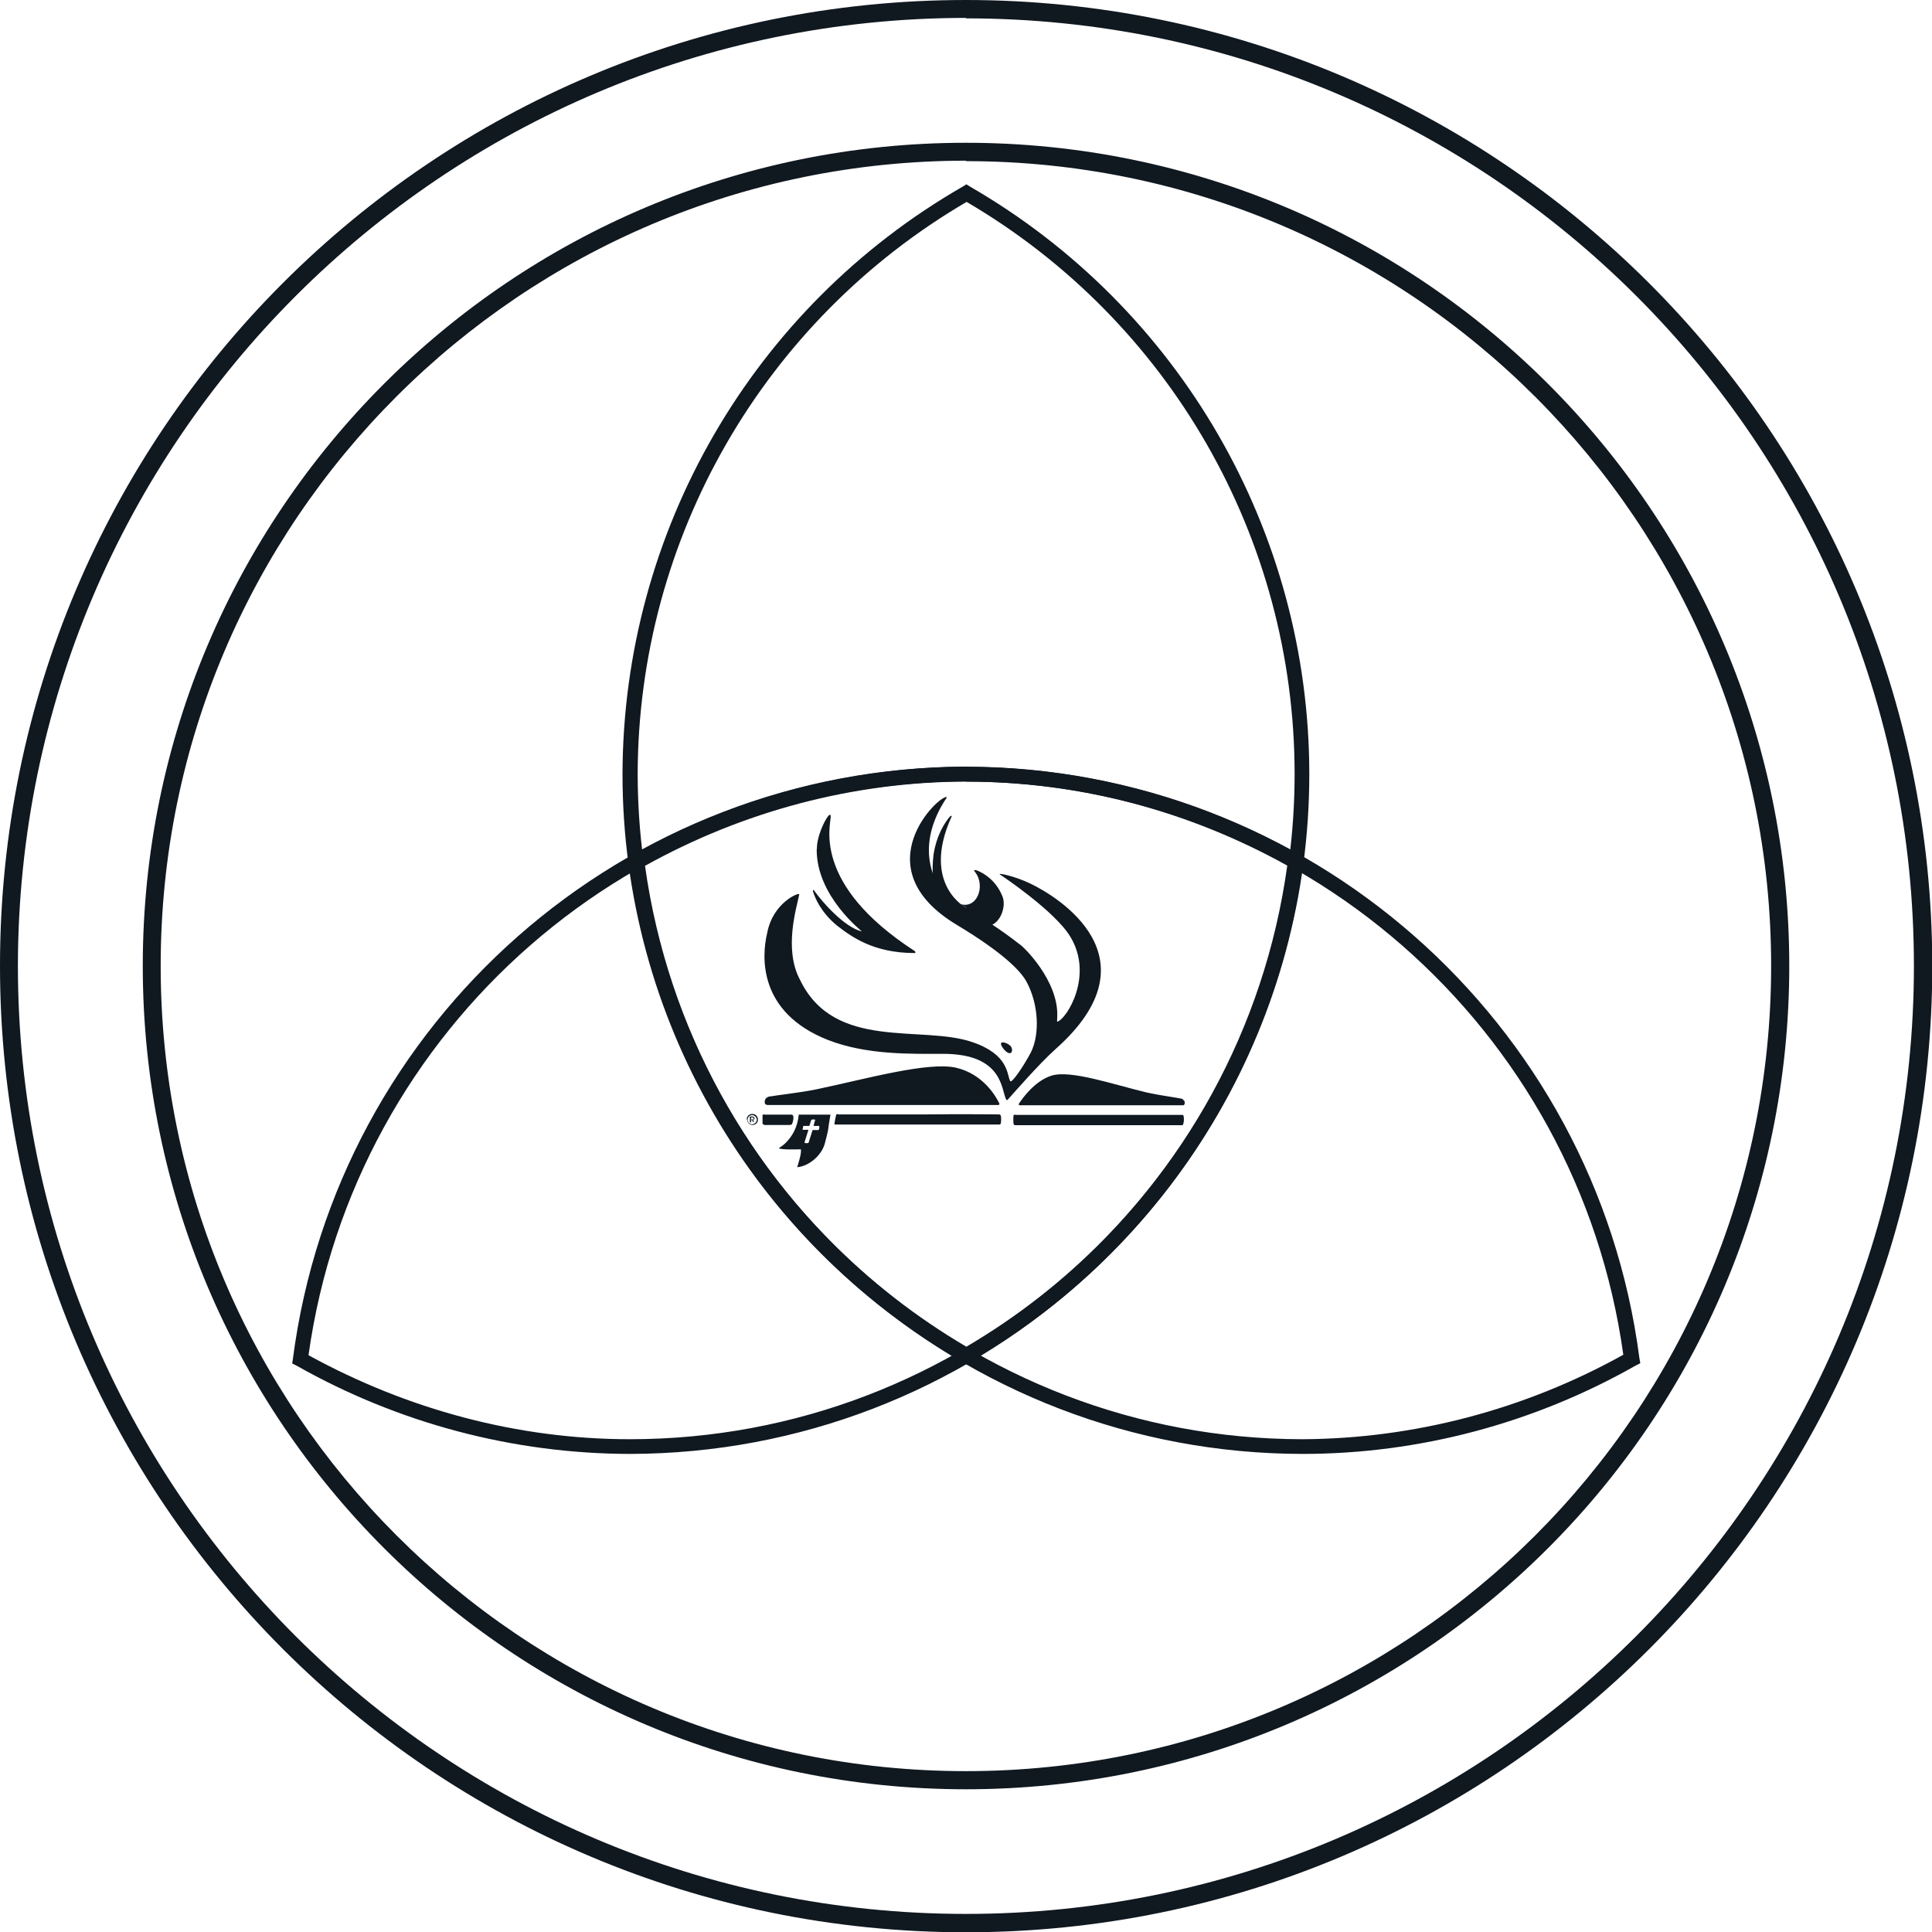
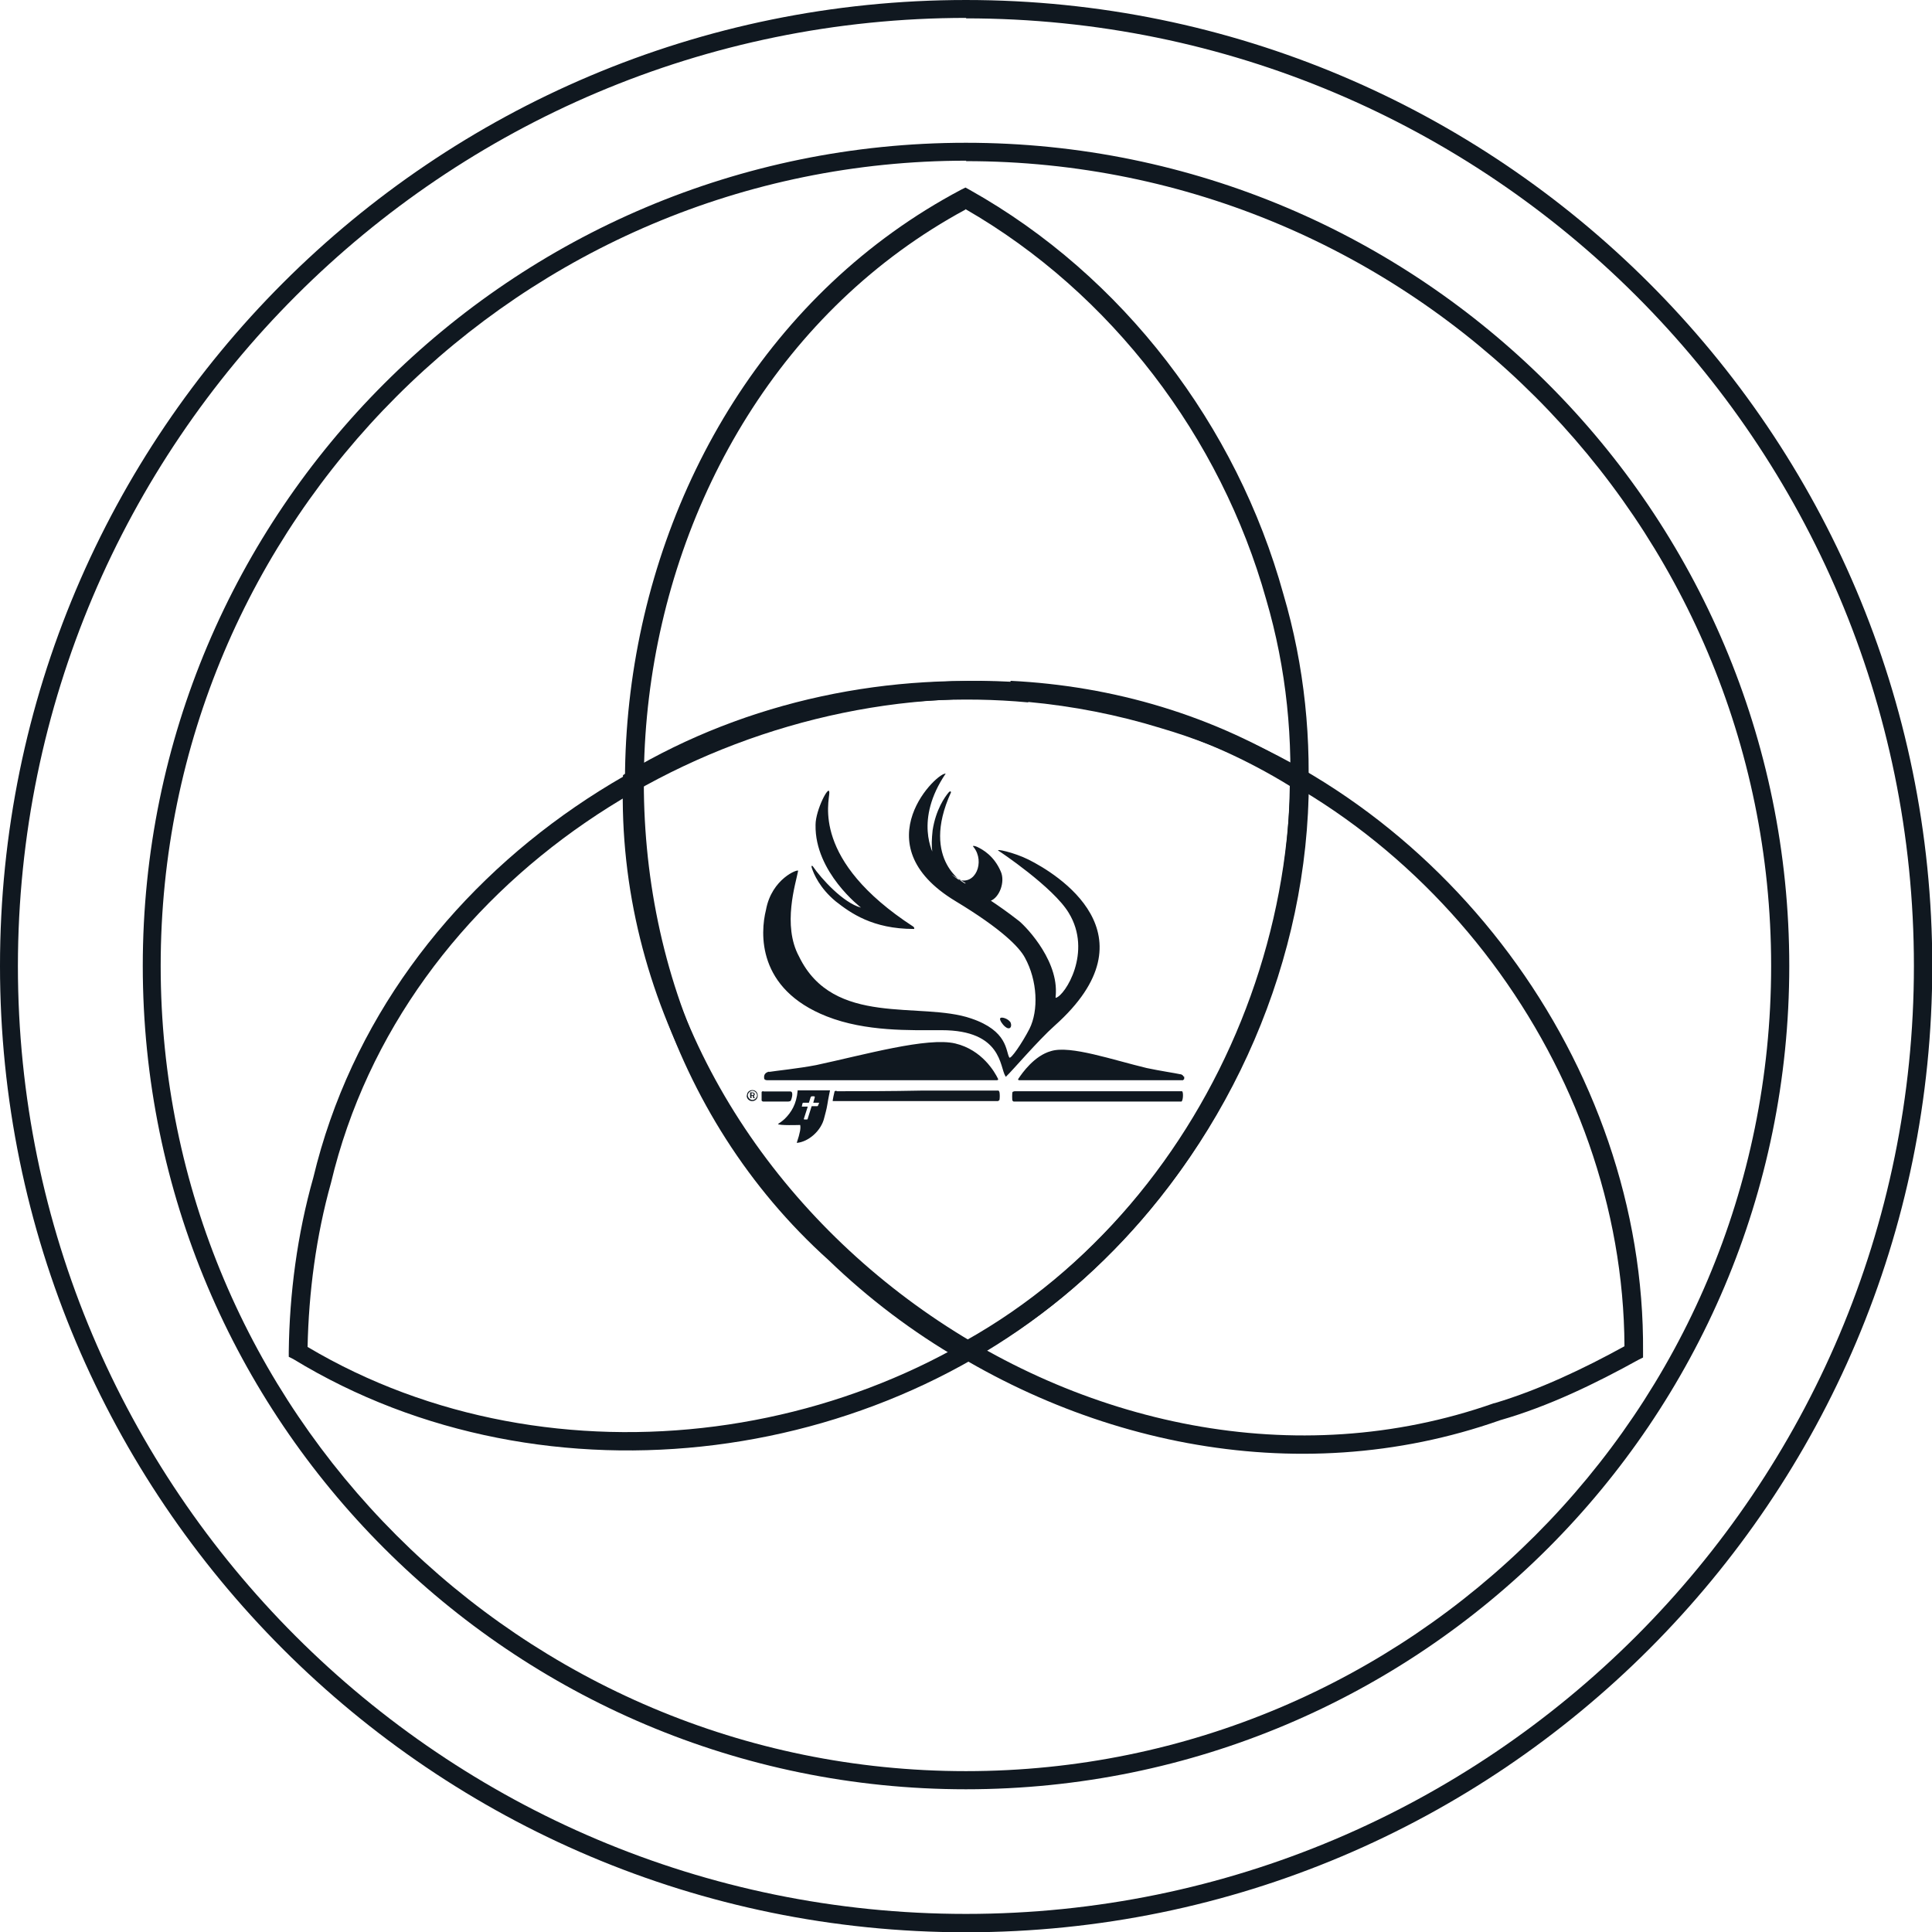
<svg xmlns="http://www.w3.org/2000/svg" width="318.115" height="318.108" viewBox="0 0 84.168 84.166">
  <g fill="#101820">
    <g>
-       <path d="M42.08 0C18.85 0 0 18.84 0 42.08s18.85 42.1 42.08 42.1c23.24 0 42.1-18.86 42.1-42.1C84.17 18.84 65.3 0 42.07 0zm0 .8c22.8 0 41.3 18.47 41.3 41.28 0 22.8-18.5 41.3-41.3 41.3-22.8 0-41.3-18.5-41.3-41.3C.8 19.28 19.3.78 42.1.78z" />
-       <path d="M42.08 6.22c-19.8 0-35.86 16.06-35.86 35.86s16.06 35.87 35.86 35.87S77.95 61.9 77.95 42.08c0-19.8-16.06-35.86-35.87-35.86zm0 .8c19.38 0 35.08 15.7 35.08 35.06 0 19.38-15.7 35.08-35.08 35.08C22.7 77.16 7 61.46 7 42.08 7 22.7 22.7 7 42.1 7z" />
+       <path d="M42.08 0C18.85 0 0 18.84 0 42.08s18.85 42.1 42.08 42.1c23.24 0 42.1-18.86 42.1-42.1C84.18 18.84 65.3 0 42.08 0zm0 .8c22.8 0 41.3 18.47 41.3 41.28 0 22.8-18.5 41.3-41.3 41.3-22.8 0-41.3-18.5-41.3-41.3C.8 19.28 19.3.78 42.1.78z" />
+       <path d="M42.08 6.22c-19.8 0-35.86 16.06-35.86 35.86s16.06 35.87 35.86 35.87S77.95 61.9 77.95 42.08c0-19.8-16.06-35.86-35.87-35.86zm0 .8c19.38 0 35.08 15.7 35.08 35.06 0 19.38-15.7 35.08-35.08 35.08S7 61.46 7 42.08 22.7 7 42.1 7z" />
    </g>
    <g>
      <g>
-         <path d="M42.1 8.03l-.16.1c-9.16 5.27-14.8 15.03-14.82 25.6 0 10.56 5.65 20.32 14.8 25.6l.16.1.16-.1c9.15-5.28 14.8-15.03 14.8-25.6 0-10.56-5.64-20.32-14.78-25.6zm0 .76c8.85 5.18 14.3 14.66 14.3 24.93S50.94 53.48 42.1 58.67c-8.85-5.2-14.3-14.67-14.32-24.94.02-10.28 5.48-19.76 14.34-24.94z" />
-         <path d="M42.1 33.4c-5.1.02-10.1 1.35-14.53 3.85l-.2.1.04.22C29.35 52.3 41.9 63.32 56.74 63.34c5.1 0 10.1-1.34 14.52-3.85l.2-.1-.04-.23C69.5 44.45 56.95 33.43 42.1 33.4zm0 .65c14.44.02 26.63 10.68 28.62 24.97-4.28 2.38-9.1 3.66-14 3.68C42.3 62.68 30.1 52 28.1 37.72c4.28-2.38 9.08-3.66 14-3.67z" />
-         <path d="M42.1 33.4c-14.87.02-27.42 11.06-29.34 25.8l-.03.2.2.1c4.42 2.5 9.42 3.83 14.5 3.84 14.87-.02 27.42-11.05 29.34-25.8l.03-.2-.2-.1c-4.42-2.5-9.42-3.83-14.5-3.83zm0 .65c4.9 0 9.7 1.28 13.98 3.66C54.1 52 41.9 62.7 27.44 62.7c-4.9 0-9.7-1.3-14-3.66 2-14.3 14.2-24.97 28.65-25z" />
+         <path d="M44.86 29.8c-6.06-.57-12.3.72-17.54 3.85l-.18.12v.2c-.54 19.07 20.25 34.24 38.22 27.9 2.1-.6 4.16-1.6 6.02-2.63l.2-.1v-.24c.1-12.54-8.74-24.4-20.76-27.93-1.94-.6-3.94-1-5.96-1.18zm-.07.78c1.95.18 3.9.56 5.78 1.14 11.6 3.4 20.15 14.86 20.2 26.93-1.78.98-3.72 1.9-5.66 2.48h-.02c-17.34 6.1-37.48-8.54-37.15-26.9C33 31.3 38.97 30.06 44.8 30.6z" />
+         <path d="M44.03 29.7C30.7 29 16.9 37.73 13.65 51.3c-.7 2.47-1.04 5.07-1.07 7.58v.23l.2.1c11.02 6.72 26.2 4.7 35.32-4.34 5.57-5.44 8.92-13.1 8.92-20.9v-.22l-.2-.12c-3.93-2.48-8.34-3.75-12.8-3.97zm-.04.8c4.24.2 8.43 1.42 12.2 3.74-.07 7.5-3.3 14.86-8.66 20.08-8.8 8.7-23.46 10.7-34.13 4.36.05-2.38.37-4.83 1.02-7.15C17.56 38.34 31.02 29.85 44 30.48z" />
+         <path d="M42.06 8.17l-.2.1c-16.66 8.83-19.8 34-5.76 46.63 1.73 1.67 3.67 3.14 5.75 4.34l.2.1.2-.1c11.48-6.3 17.36-20.82 13.66-33.36-2.03-7.34-6.98-13.86-13.65-17.6zm0 .94c6.36 3.66 11.12 9.94 13.1 17 3.55 12.08-2.1 26.14-13.1 32.3-1.96-1.14-3.8-2.5-5.42-4.08-13.56-12.2-10.56-36.56 5.42-45.2z" />
      </g>
-       <path d="M32.55 48.77c0 .13.1.24.24.24.12 0 .23-.1.23-.23 0-.14-.1-.25-.24-.25-.15 0-.25.1-.25.25m.04 0c0-.1.08-.2.2-.2.1 0 .2.1.2.2s-.1.2-.2.2c-.12 0-.2-.1-.2-.2m.1.1s0 .02.02.02.03-.02.03-.02v-.08h.05l.03.08s0 0 .02 0h.02s.02 0 0 0c0-.03-.02-.06-.03-.1.02 0 .06 0 .06-.06 0-.05-.05-.08-.1-.08h-.08s-.02 0-.02.02zm.05-.1v-.1h.06c.04 0 .05.03.05.05 0 .02 0 .04-.04.04h-.05m2.96.34l-.02.08c0 .02-.02.04-.03.04h-.25l-.17.54c0 .02-.03.03-.05.03h-.1c-.02 0-.03-.02-.03-.04l.17-.54h-.25s-.02-.02 0-.04l.02-.1s0-.03.02-.03h.25l.08-.25s.03-.03.05-.03h.1s.03.02.02.03l-.07.25h.25s0 .02 0 .05zm-.9-.56c-.06.6-.3.96-.57 1.24-.1.1-.3.23-.3.23.07.08.88.05.96.05.02.13-.02.33-.16.78.5-.04 1.1-.52 1.22-1.1.04-.16.1-.36.13-.55.04-.32.1-.63.1-.64-.47 0-.94 0-1.4 0m16.8-.6c0-.02-.06-.1-.13-.1-.23-.05-.92-.14-1.47-.26-1.47-.35-3.33-1-4.17-.74-.73.23-1.26.98-1.42 1.22-.04.06.04.07.04.07h7.1s.03 0 .04 0c0-.02.04-.03.04-.06 0-.02 0-.1 0-.12m-18.08-.2c.32-.06 1.3-.16 2.07-.32 2.1-.44 4.86-1.22 6.07-.93 1.17.28 1.72 1.25 1.86 1.54.04.08-.05.08-.05.08H33.46s-.13 0-.14-.08c0-.05-.05-.23.22-.3m8.23-8.4c.78.32 1.2-.77.7-1.38-.1-.12.07-.07.14-.04.27.12.76.4 1.05 1.08.2.45-.07 1.14-.47 1.28-.38-.18-1.17-.54-1.4-.94m2.25 6.23c.13.2 0 .47-.3.13-.1-.12-.18-.27-.1-.3.08-.03.3.04.4.17m-1.95-6.06c-1.18-.75-1.6-.73-1.42-2.3.14-.9.53-1.44.7-1.64.1-.1.1-.03.08 0-1.35 2.98.7 4 .64 3.95m-6.5-2.55c-.03-.65.6-1.8.6-1.42 0 .4-.82 2.95 3.64 5.85.05.02.07.1.03.1-1.8 0-2.75-.7-3.4-1.2-.7-.58-.95-1.2-1.03-1.45-.05-.13.03-.1.04-.07.35.5 1.32 1.6 2.08 1.78.02 0-2-1.54-1.97-3.6m5.67-2.24c-1.36 2.02-.56 3.48-.44 3.67.54.88 1.85 1.35 3.6 2.72.2.12 1.7 1.6 1.65 3.14 0 .15-.02.25 0 .24.4-.1 1.6-2 .57-3.7-.67-1.12-3.04-2.7-3.05-2.7-.2-.12.64.06 1.3.38 1.2.57 5.58 3.23 1.12 7.2-.73.65-1.9 2-2.1 2.22-.04.03-.05 0-.06 0-.23-.4-.1-2-2.76-2-1.36 0-3.3.06-5-.6-3.06-1.2-2.9-3.65-2.66-4.65.25-1.36 1.42-1.8 1.4-1.7-.1.54-.7 2.38.04 3.74 1.5 3.1 5.3 1.94 7.5 2.7 1.6.54 1.5 1.42 1.65 1.7.07.1.57-.63.9-1.25.4-.8.34-2.12-.2-3.1-.25-.45-1-1.24-3.03-2.46-4.16-2.5-.7-5.73-.43-5.56m2.98 13.84c1.87 0 6.35 0 6.77 0 .1 0 .45 0 .53 0 .07.02.06.42-.02.45-.07 0-5.46 0-7.3 0-.02 0-.04-.04-.05-.05-.02-.03-.02-.35 0-.38 0-.03.04-.03.07-.03m-10.92 0c.27 0 .94 0 1 0 0 0 .14 0 .17 0 .17 0 .04.4.02.42-.04.04-.2.03-.2.03-.07 0-.73 0-1 0-.04-.02-.07-.04-.08-.05 0-.03 0-.34 0-.37 0-.03.04-.04.08-.04m3.2 0c.83 0 2.36 0 3.77 0 1.7-.02 3.17 0 3.27 0 0 0 .05.02.06.05.02.07.02.26 0 .35-.02.02-.04.04-.06.04-.08 0-7.1 0-7.18 0-.03 0 .06-.4.07-.43.02-.02.04-.03.07-.03" />
+       <path d="M32.53 47.73c0 .13.1.24.24.24.13 0 .24-.1.24-.24 0-.14-.1-.24-.23-.24-.14 0-.24.1-.24.23m.04 0c0-.1.1-.2.2-.2s.2.1.2.2-.1.2-.2.2-.2-.1-.2-.2m.1.1s.02.02.03.02c.02 0 .03 0 .03 0v-.1h.05l.03.1s0 0 .03 0h.02s.02 0 0-.02c0-.02-.02-.05-.03-.08 0 0 .04-.02.04-.07s-.05-.08-.1-.08h-.08s-.02 0-.02 0zm.06-.1v-.1h.06c.02 0 .03.03.03.05 0 .02 0 .04-.04.04h-.07m2.96.36l-.04.08c0 .03-.02.04-.03.04h-.25l-.17.54c0 .03-.02.04-.04.04h-.1c-.02 0-.03 0-.03-.03l.17-.53h-.25s-.02-.02 0-.04l.02-.1s.02-.03.03-.03h.25l.08-.25s.03-.03.05-.03h.1s.03.02.03.03l-.07.25h.25s0 .03 0 .05zm-.93-.56c-.05.6-.28.95-.56 1.23-.1.1-.3.23-.3.23.08.07.9.04.97.04.03.13 0 .33-.15.78.5-.04 1.07-.52 1.2-1.1.04-.16.1-.36.13-.55.05-.32.12-.63.12-.64-.48 0-.95 0-1.42 0m16.82-.6c0-.03-.07-.1-.14-.1-.22-.05-.9-.15-1.46-.27-1.47-.35-3.33-1-4.17-.74-.73.2-1.26.96-1.42 1.2-.05.06.03.07.03.07h7.1s.03 0 .04 0c0-.02.05-.03.05-.06 0 0 0-.1 0-.1m-18.1-.2c.3-.05 1.3-.15 2.07-.3 2.1-.45 4.85-1.23 6.06-.94 1.17.28 1.72 1.25 1.86 1.54.03.06-.06.06-.06.06h-10s-.12 0-.13-.08c0-.06-.04-.24.23-.3m8.2-8.37c.78.3 1.2-.77.7-1.4-.1-.1.07-.05.14-.02.26.12.75.4 1.04 1.08.2.45-.06 1.14-.46 1.28-.36-.18-1.16-.54-1.4-.94M44 44.5c.13.2 0 .48-.3.14-.1-.12-.18-.27-.1-.3.08-.03.3.04.4.17m-1.94-6.04c-1.2-.76-1.6-.74-1.43-2.3.14-.9.53-1.45.7-1.65.1-.1.1 0 .1 0-1.37 3 .67 4.03.63 3.97m-6.53-2.56c0-.64.6-1.8.6-1.4 0 .4-.8 2.94 3.66 5.84.04.03.06.1.02.1-1.8 0-2.76-.7-3.4-1.2-.7-.58-.96-1.2-1.04-1.45-.05-.14.03-.1.04-.08.36.53 1.33 1.6 2.1 1.8 0 0-2.02-1.54-1.98-3.6m5.67-2.24c-1.37 2.02-.57 3.48-.45 3.67.54.88 1.85 1.35 3.6 2.72.2.13 1.7 1.6 1.65 3.15 0 .14-.03.24 0 .23.4-.1 1.6-2 .56-3.7-.67-1.12-3.04-2.7-3.05-2.7-.2-.12.66.06 1.3.38 1.2.6 5.6 3.25 1.14 7.23-.72.64-1.88 2-2.1 2.2-.03.05-.04.02-.05 0-.25-.38-.13-2-2.78-2-1.35 0-3.3.07-5-.6-3.05-1.2-2.9-3.64-2.65-4.64.25-1.37 1.42-1.8 1.4-1.7-.1.54-.7 2.37.04 3.73 1.5 3.1 5.3 1.94 7.5 2.7 1.6.54 1.5 1.42 1.66 1.7.06.1.56-.63.88-1.25.4-.8.35-2.1-.2-3.1-.24-.45-1-1.24-3.02-2.46-4.15-2.5-.7-5.72-.42-5.55m2.97 13.83c1.87 0 6.35 0 6.77 0 .1 0 .46 0 .54 0 .07 0 .06.4-.02.45-.08 0-5.47 0-7.3 0-.03 0-.05-.03-.06-.04-.02-.02-.02-.34 0-.37.02-.03.04-.03.07-.03m-10.92 0c.27 0 .94 0 1 0 0 0 .14 0 .17 0 .17 0 .04.38.02.4-.03.05-.18.04-.2.04-.06 0-.72 0-1 0-.03 0-.06-.03-.07-.04 0-.03 0-.34 0-.37 0-.03.04-.04.08-.04m3.2 0c.83 0 2.36 0 3.77-.03 1.7 0 3.17 0 3.27 0 0 0 .03.03.04.06.02.08.02.27 0 .36-.02 0-.04.03-.06.04-.1 0-7.12 0-7.2 0-.02 0 .07-.4.08-.43.02 0 .04-.02.07-.02" />
    </g>
  </g>
</svg>
